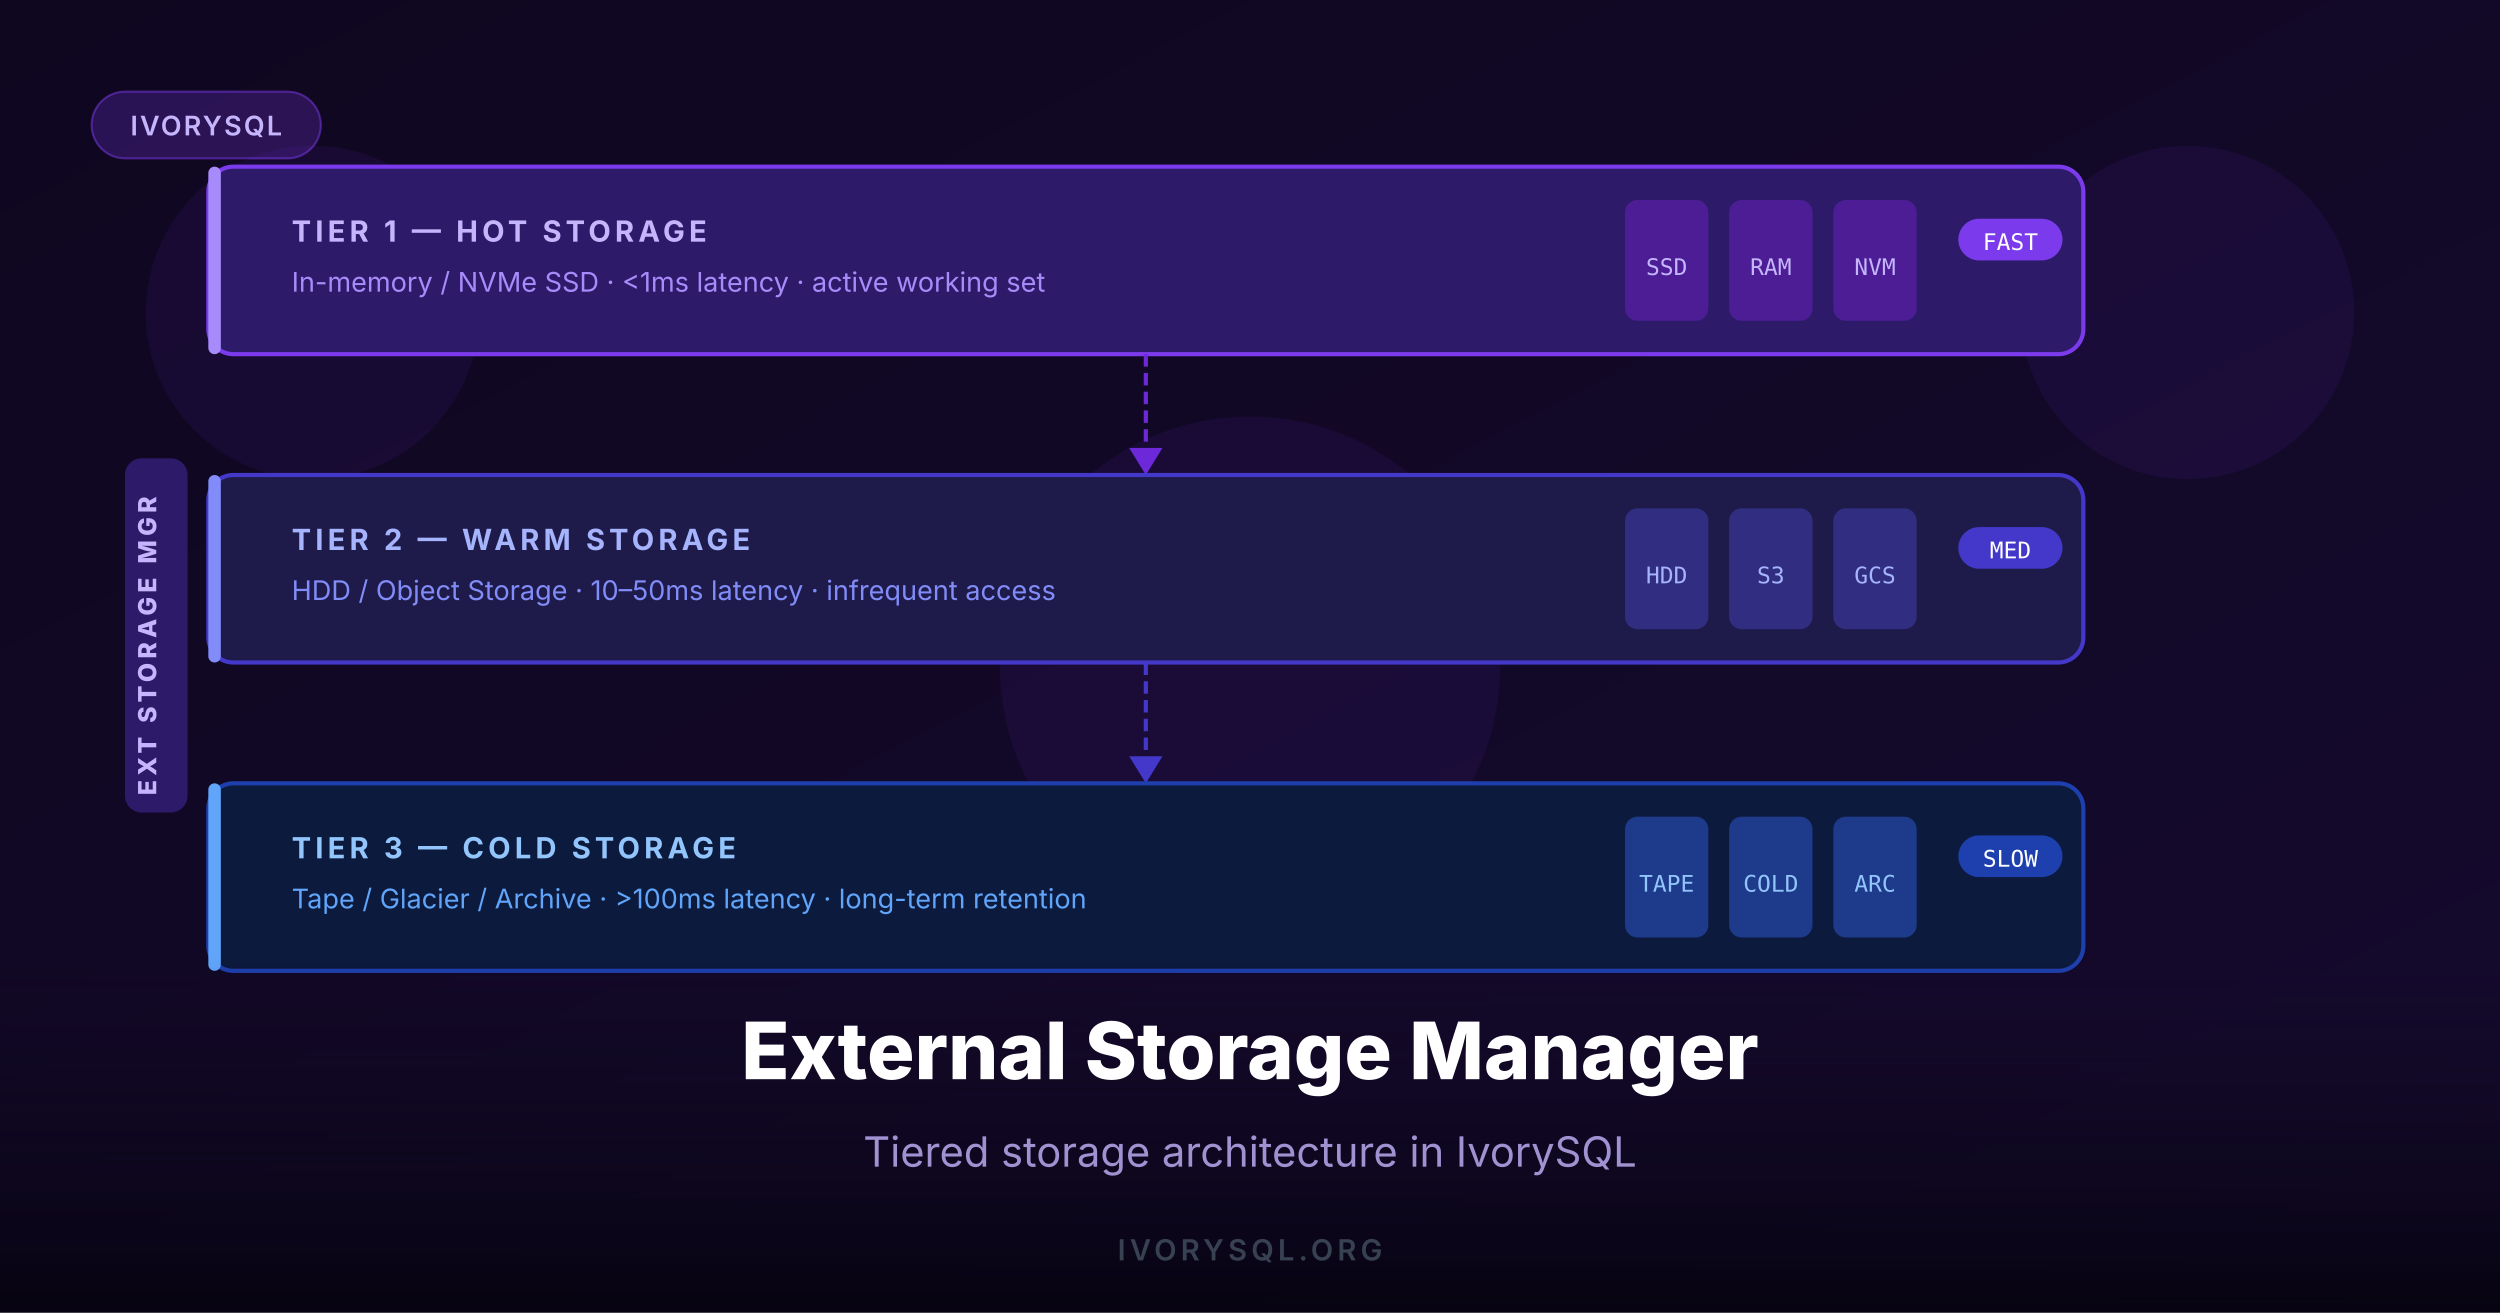
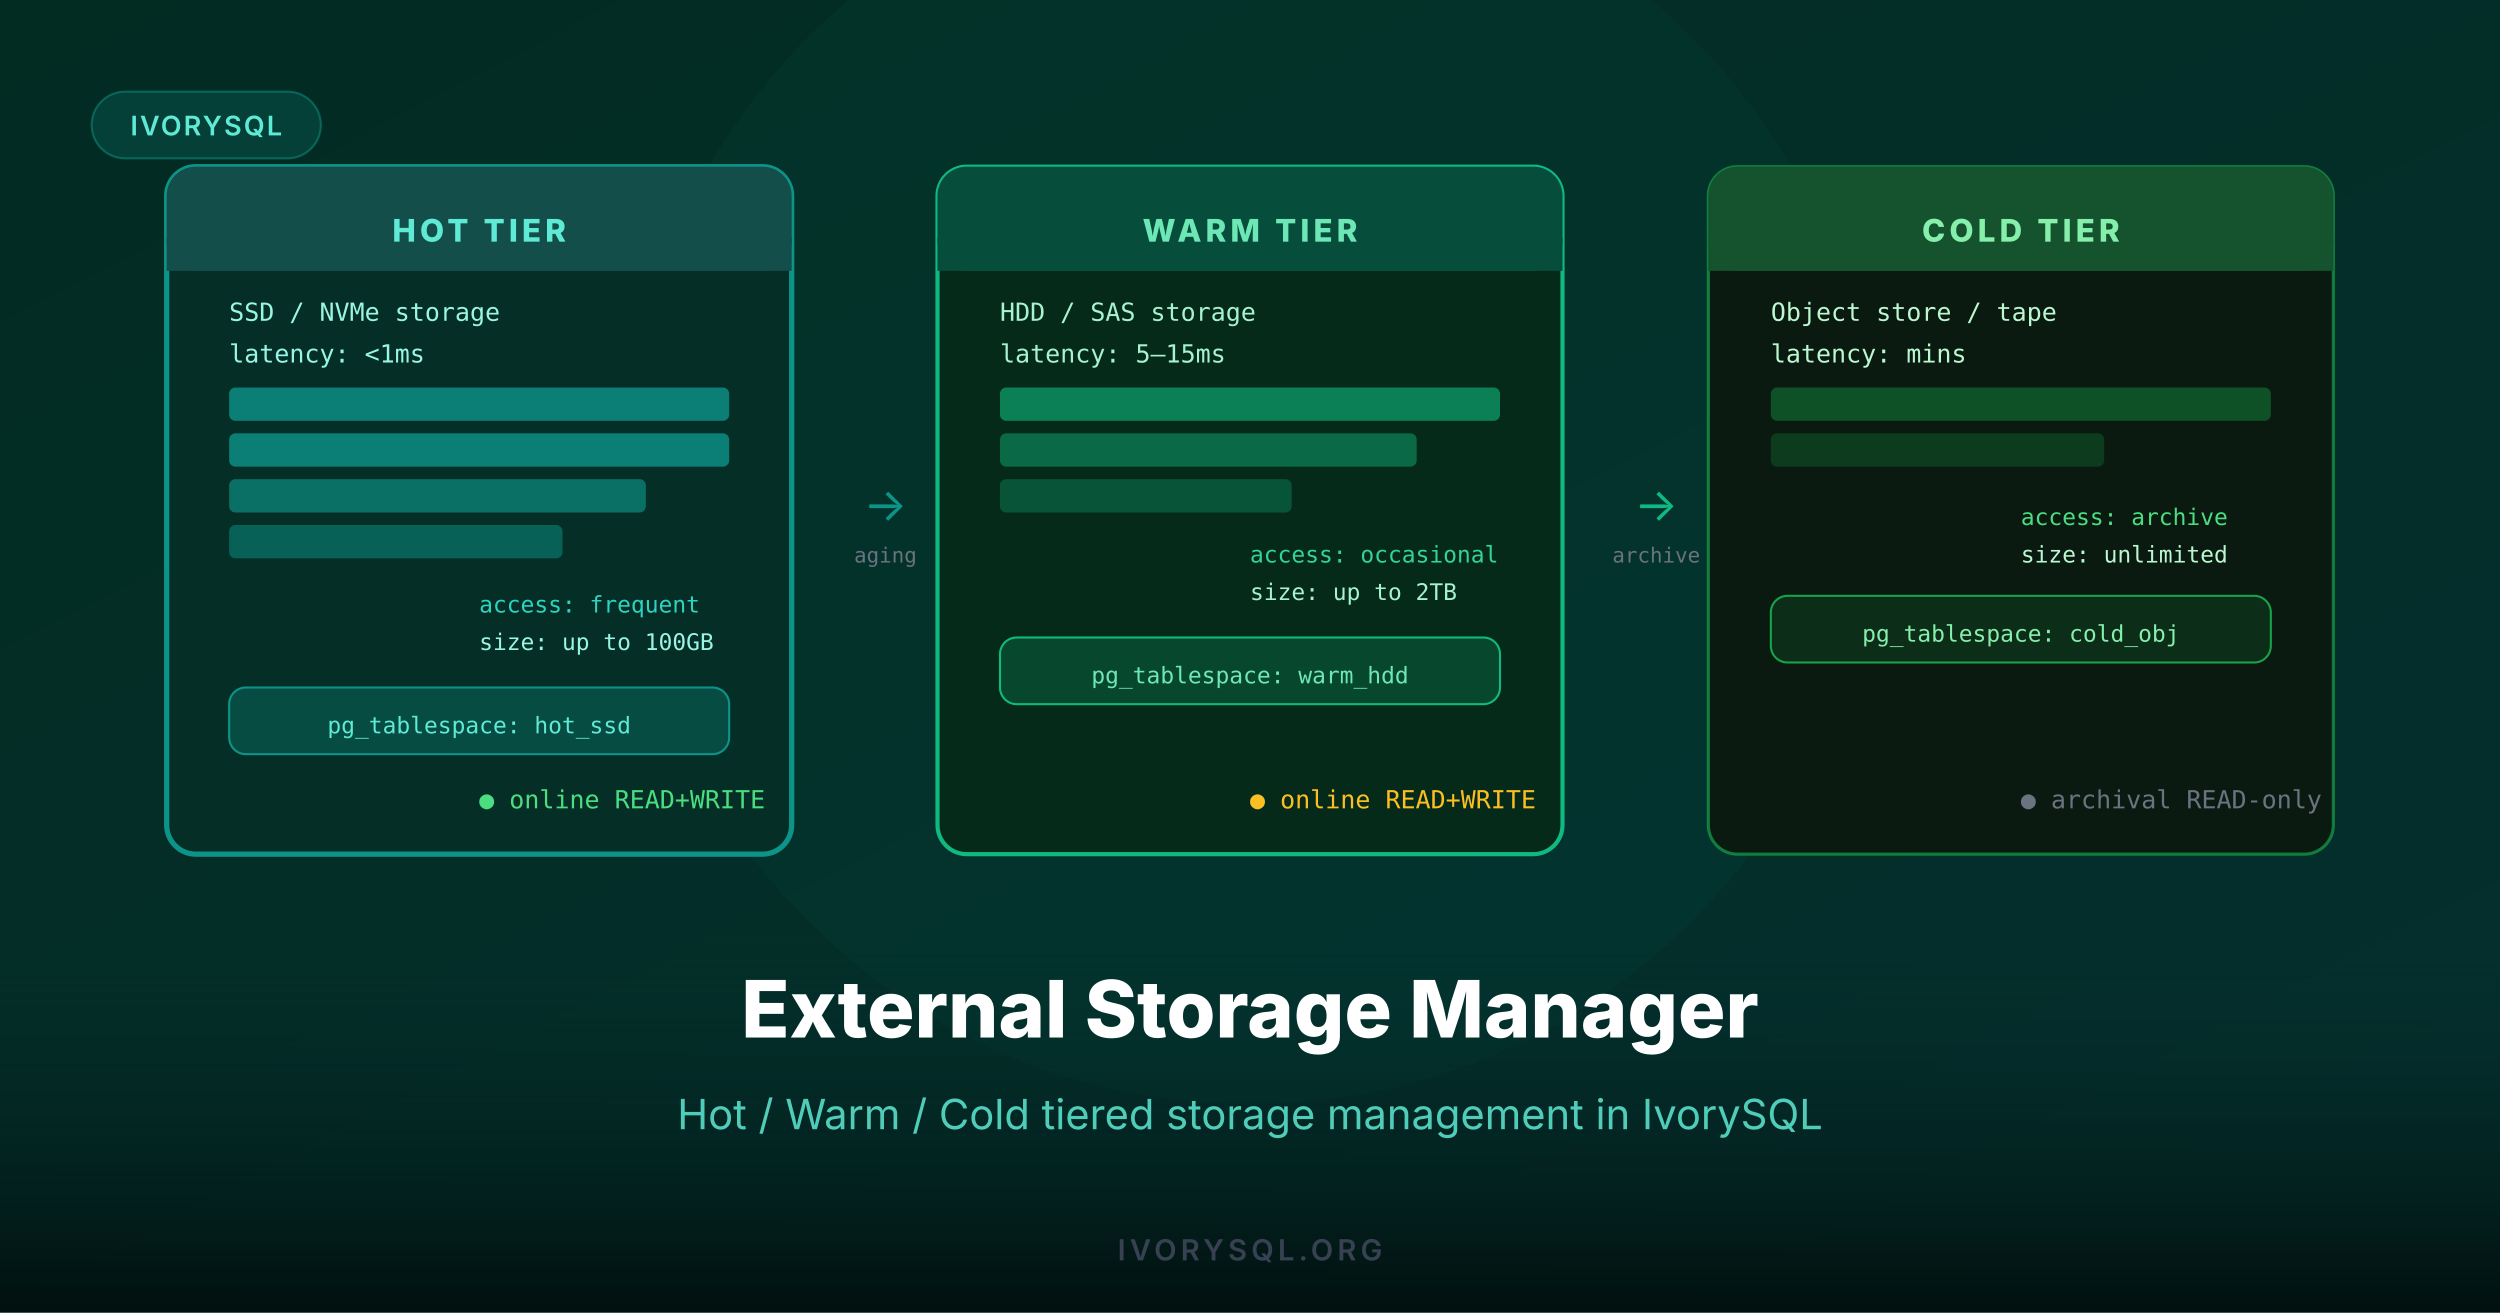
<svg xmlns="http://www.w3.org/2000/svg" width="1200" height="630">
  <defs>
    <linearGradient id="bg" x1="0" y1="0" x2="1" y2="1">
-       <stop offset="0%" stop-color="#0f0720" />
-       <stop offset="100%" stop-color="#150a2e" />
+       <stop offset="0%" stop-color="#022c22" />
+       <stop offset="100%" stop-color="#042f2e" />
    </linearGradient>
  </defs>
  <rect width="1200" height="630" fill="url(#bg)" />
-   <g fill="#7c3aed" fill-opacity="0.08">
-     <circle cx="150" cy="150" r="80" />
-     <circle cx="1050" cy="150" r="80" />
-     <circle cx="600" cy="320" r="120" />
-   </g>
-   <rect x="100" y="80" width="900" height="90" rx="12" fill="#2d1b69" stroke="#7c3aed" stroke-width="2" />
-   <rect x="100" y="80" width="6" height="90" rx="3" fill="#a78bfa" />
-   <text x="140" y="116" font-family="system-ui,-apple-system,sans-serif" font-size="14" font-weight="700" fill="#c4b5fd" letter-spacing="2">TIER 1 — HOT STORAGE</text>
-   <text x="140" y="140" font-family="system-ui,-apple-system,sans-serif" font-size="13" fill="#a78bfa">In-memory / NVMe SSD  ·  &lt;1ms latency  ·  active working set</text>
-   <rect x="780" y="96" width="40" height="58" rx="6" fill="#4c1d95" />
-   <text x="800" y="132" font-family="monospace" font-size="11" fill="#c4b5fd" text-anchor="middle">SSD</text>
-   <rect x="830" y="96" width="40" height="58" rx="6" fill="#4c1d95" />
-   <text x="850" y="132" font-family="monospace" font-size="11" fill="#c4b5fd" text-anchor="middle">RAM</text>
-   <rect x="880" y="96" width="40" height="58" rx="6" fill="#4c1d95" />
-   <text x="900" y="132" font-family="monospace" font-size="11" fill="#c4b5fd" text-anchor="middle">NVM</text>
-   <rect x="940" y="105" width="50" height="20" rx="10" fill="#7c3aed" />
-   <text x="965" y="120" font-family="monospace" font-size="11" fill="white" text-anchor="middle">FAST</text>
-   <line x1="550" y1="170" x2="550" y2="215" stroke="#6d28d9" stroke-width="2" stroke-dasharray="6,3" />
-   <polygon points="542,215 558,215 550,228" fill="#6d28d9" />
-   <rect x="100" y="228" width="900" height="90" rx="12" fill="#1e1b4b" stroke="#4338ca" stroke-width="2" />
-   <rect x="100" y="228" width="6" height="90" rx="3" fill="#818cf8" />
-   <text x="140" y="264" font-family="system-ui,-apple-system,sans-serif" font-size="14" font-weight="700" fill="#a5b4fc" letter-spacing="2">TIER 2 — WARM STORAGE</text>
-   <text x="140" y="288" font-family="system-ui,-apple-system,sans-serif" font-size="13" fill="#818cf8">HDD / Object Storage  ·  10–50ms latency  ·  infrequent access</text>
-   <rect x="780" y="244" width="40" height="58" rx="6" fill="#312e81" />
-   <text x="800" y="280" font-family="monospace" font-size="11" fill="#a5b4fc" text-anchor="middle">HDD</text>
-   <rect x="830" y="244" width="40" height="58" rx="6" fill="#312e81" />
-   <text x="850" y="280" font-family="monospace" font-size="11" fill="#a5b4fc" text-anchor="middle">S3</text>
-   <rect x="880" y="244" width="40" height="58" rx="6" fill="#312e81" />
-   <text x="900" y="280" font-family="monospace" font-size="11" fill="#a5b4fc" text-anchor="middle">GCS</text>
-   <rect x="940" y="253" width="50" height="20" rx="10" fill="#4338ca" />
-   <text x="965" y="268" font-family="monospace" font-size="11" fill="white" text-anchor="middle">MED</text>
-   <line x1="550" y1="318" x2="550" y2="363" stroke="#4338ca" stroke-width="2" stroke-dasharray="6,3" />
-   <polygon points="542,363 558,363 550,376" fill="#4338ca" />
-   <rect x="100" y="376" width="900" height="90" rx="12" fill="#0c1a3d" stroke="#1e40af" stroke-width="2" />
-   <rect x="100" y="376" width="6" height="90" rx="3" fill="#60a5fa" />
-   <text x="140" y="412" font-family="system-ui,-apple-system,sans-serif" font-size="14" font-weight="700" fill="#93c5fd" letter-spacing="2">TIER 3 — COLD STORAGE</text>
-   <text x="140" y="436" font-family="system-ui,-apple-system,sans-serif" font-size="13" fill="#60a5fa">Tape / Glacier / Archive  ·  &gt;100ms latency  ·  long-term retention</text>
-   <rect x="780" y="392" width="40" height="58" rx="6" fill="#1e3a8a" />
-   <text x="800" y="428" font-family="monospace" font-size="11" fill="#93c5fd" text-anchor="middle">TAPE</text>
-   <rect x="830" y="392" width="40" height="58" rx="6" fill="#1e3a8a" />
-   <text x="850" y="428" font-family="monospace" font-size="11" fill="#93c5fd" text-anchor="middle">COLD</text>
-   <rect x="880" y="392" width="40" height="58" rx="6" fill="#1e3a8a" />
-   <text x="900" y="428" font-family="monospace" font-size="11" fill="#93c5fd" text-anchor="middle">ARC</text>
-   <rect x="940" y="401" width="50" height="20" rx="10" fill="#1e40af" />
-   <text x="965" y="416" font-family="monospace" font-size="11" fill="white" text-anchor="middle">SLOW</text>
-   <rect x="60" y="220" width="30" height="170" rx="8" fill="#2d1b69" />
-   <text x="75" y="310" font-family="system-ui,-apple-system,sans-serif" font-size="12" font-weight="800" fill="#c4b5fd" text-anchor="middle" transform="rotate(-90, 75, 310)" letter-spacing="2">EXT STORAGE MGR</text>
-   <rect x="44" y="44" width="110" height="32" rx="16" fill="#7c3aed" fill-opacity="0.25" stroke="#7c3aed" stroke-opacity="0.5" stroke-width="1" />
-   <text x="99" y="65" font-family="system-ui,-apple-system,sans-serif" font-size="13" font-weight="600" fill="#c4b5fd" text-anchor="middle" letter-spacing="1">IVORYSQL</text>
+   <circle cx="600" cy="230" r="300" fill="#0d9488" fill-opacity="0.05" />
+   <rect x="80" y="80" width="300" height="330" rx="14" fill="#052e26" stroke="#0d9488" stroke-width="2.5" />
+   <rect x="80" y="80" width="300" height="50" rx="14" fill="#134e4a" />
+   <rect x="80" y="114" width="300" height="16" fill="#134e4a" />
+   <text x="230" y="116" font-family="system-ui,-apple-system,sans-serif" font-size="15" font-weight="800" fill="#5eead4" text-anchor="middle" letter-spacing="2">HOT TIER</text>
+   <text x="110" y="154" font-family="monospace" font-size="12" fill="#99f6e4">SSD / NVMe storage</text>
+   <text x="110" y="174" font-family="monospace" font-size="12" fill="#99f6e4">latency: &lt;1ms</text>
+   <rect x="110" y="186" width="240" height="16" rx="3" fill="#0d9488" fill-opacity="0.8" />
+   <rect x="110" y="208" width="240" height="16" rx="3" fill="#0d9488" fill-opacity="0.8" />
+   <rect x="110" y="230" width="200" height="16" rx="3" fill="#0d9488" fill-opacity="0.65" />
+   <rect x="110" y="252" width="160" height="16" rx="3" fill="#0d9488" fill-opacity="0.5" />
+   <text x="230" y="294" font-family="monospace" font-size="11" fill="#2dd4bf">access: frequent</text>
+   <text x="230" y="312" font-family="monospace" font-size="11" fill="#99f6e4">size: up to 100GB</text>
+   <rect x="110" y="330" width="240" height="32" rx="8" fill="#0d9488" fill-opacity="0.3" stroke="#0d9488" stroke-width="1" />
+   <text x="230" y="352" font-family="monospace" font-size="11" fill="#5eead4" text-anchor="middle">pg_tablespace: hot_ssd</text>
+   <text x="230" y="388" font-family="monospace" font-size="12" fill="#4ade80">● online  READ+WRITE</text>
+   <rect x="450" y="80" width="300" height="330" rx="14" fill="#052a1a" stroke="#10b981" stroke-width="2" />
+   <rect x="450" y="80" width="300" height="50" rx="14" fill="#064e3b" />
+   <rect x="450" y="114" width="300" height="16" fill="#064e3b" />
+   <text x="600" y="116" font-family="system-ui,-apple-system,sans-serif" font-size="15" font-weight="800" fill="#6ee7b7" text-anchor="middle" letter-spacing="2">WARM TIER</text>
+   <text x="480" y="154" font-family="monospace" font-size="12" fill="#a7f3d0">HDD / SAS storage</text>
+   <text x="480" y="174" font-family="monospace" font-size="12" fill="#a7f3d0">latency: 5–15ms</text>
+   <rect x="480" y="186" width="240" height="16" rx="3" fill="#10b981" fill-opacity="0.6" />
+   <rect x="480" y="208" width="200" height="16" rx="3" fill="#10b981" fill-opacity="0.45" />
+   <rect x="480" y="230" width="140" height="16" rx="3" fill="#10b981" fill-opacity="0.3" />
+   <text x="600" y="270" font-family="monospace" font-size="11" fill="#34d399">access: occasional</text>
+   <text x="600" y="288" font-family="monospace" font-size="11" fill="#a7f3d0">size: up to 2TB</text>
+   <rect x="480" y="306" width="240" height="32" rx="8" fill="#10b981" fill-opacity="0.2" stroke="#10b981" stroke-width="1" />
+   <text x="600" y="328" font-family="monospace" font-size="11" fill="#6ee7b7" text-anchor="middle">pg_tablespace: warm_hdd</text>
+   <text x="600" y="388" font-family="monospace" font-size="12" fill="#fbbf24">● online  READ+WRITE</text>
+   <rect x="820" y="80" width="300" height="330" rx="14" fill="#0a1a10" stroke="#16a34a" stroke-width="1.5" stroke-opacity="0.7" />
+   <rect x="820" y="80" width="300" height="50" rx="14" fill="#14532d" />
+   <rect x="820" y="114" width="300" height="16" fill="#14532d" />
+   <text x="970" y="116" font-family="system-ui,-apple-system,sans-serif" font-size="15" font-weight="800" fill="#86efac" text-anchor="middle" letter-spacing="2">COLD TIER</text>
+   <text x="850" y="154" font-family="monospace" font-size="12" fill="#bbf7d0">Object store / tape</text>
+   <text x="850" y="174" font-family="monospace" font-size="12" fill="#bbf7d0">latency: mins</text>
+   <rect x="850" y="186" width="240" height="16" rx="3" fill="#16a34a" fill-opacity="0.4" />
+   <rect x="850" y="208" width="160" height="16" rx="3" fill="#16a34a" fill-opacity="0.25" />
+   <text x="970" y="252" font-family="monospace" font-size="11" fill="#4ade80">access: archive</text>
+   <text x="970" y="270" font-family="monospace" font-size="11" fill="#bbf7d0">size: unlimited</text>
+   <rect x="850" y="286" width="240" height="32" rx="8" fill="#16a34a" fill-opacity="0.15" stroke="#16a34a" stroke-width="1" />
+   <text x="970" y="308" font-family="monospace" font-size="11" fill="#86efac" text-anchor="middle">pg_tablespace: cold_obj</text>
+   <text x="970" y="388" font-family="monospace" font-size="12" fill="#6b7280">● archival  READ-only</text>
+   <text x="425" y="250" font-family="system-ui,-apple-system,sans-serif" font-size="22" fill="#0d9488" text-anchor="middle">→</text>
+   <text x="425" y="270" font-family="monospace" font-size="10" fill="#6b7280" text-anchor="middle">aging</text>
+   <text x="795" y="250" font-family="system-ui,-apple-system,sans-serif" font-size="22" fill="#10b981" text-anchor="middle">→</text>
+   <text x="795" y="270" font-family="monospace" font-size="10" fill="#6b7280" text-anchor="middle">archive</text>
+   <rect x="44" y="44" width="110" height="32" rx="16" fill="#0d9488" fill-opacity="0.2" stroke="#0d9488" stroke-opacity="0.5" stroke-width="1" />
+   <text x="99" y="65" font-family="system-ui,-apple-system,sans-serif" font-size="13" font-weight="600" fill="#5eead4" text-anchor="middle" letter-spacing="1">IVORYSQL</text>
  <defs>
    <linearGradient id="btm" x1="0" y1="0" x2="0" y2="1">
-       <stop offset="0%" stop-color="#0f0720" stop-opacity="0" />
-       <stop offset="100%" stop-color="#060310" stop-opacity="0.97" />
+       <stop offset="0%" stop-color="#042f2e" stop-opacity="0" />
+       <stop offset="100%" stop-color="#010f0d" stop-opacity="0.97" />
    </linearGradient>
  </defs>
-   <rect x="0" y="460" width="1200" height="170" fill="url(#btm)" />
-   <text x="600" y="518" font-family="system-ui,-apple-system,sans-serif" font-size="38" font-weight="800" fill="#ffffff" text-anchor="middle">External Storage Manager</text>
-   <text x="600" y="560" font-family="system-ui,-apple-system,sans-serif" font-size="20" fill="#c4b5fd" text-anchor="middle" fill-opacity="0.8">Tiered storage architecture in IvorySQL</text>
+   <rect x="0" y="445" width="1200" height="185" fill="url(#btm)" />
+   <text x="600" y="498" font-family="system-ui,-apple-system,sans-serif" font-size="38" font-weight="800" fill="#ffffff" text-anchor="middle">External Storage Manager</text>
+   <text x="600" y="542" font-family="system-ui,-apple-system,sans-serif" font-size="20" fill="#5eead4" text-anchor="middle" fill-opacity="0.85">Hot / Warm / Cold tiered storage management in IvorySQL</text>
  <text x="600" y="605" font-family="system-ui,-apple-system,sans-serif" font-size="14" font-weight="600" fill="#374151" text-anchor="middle" letter-spacing="2">IVORYSQL.ORG</text>
</svg>
